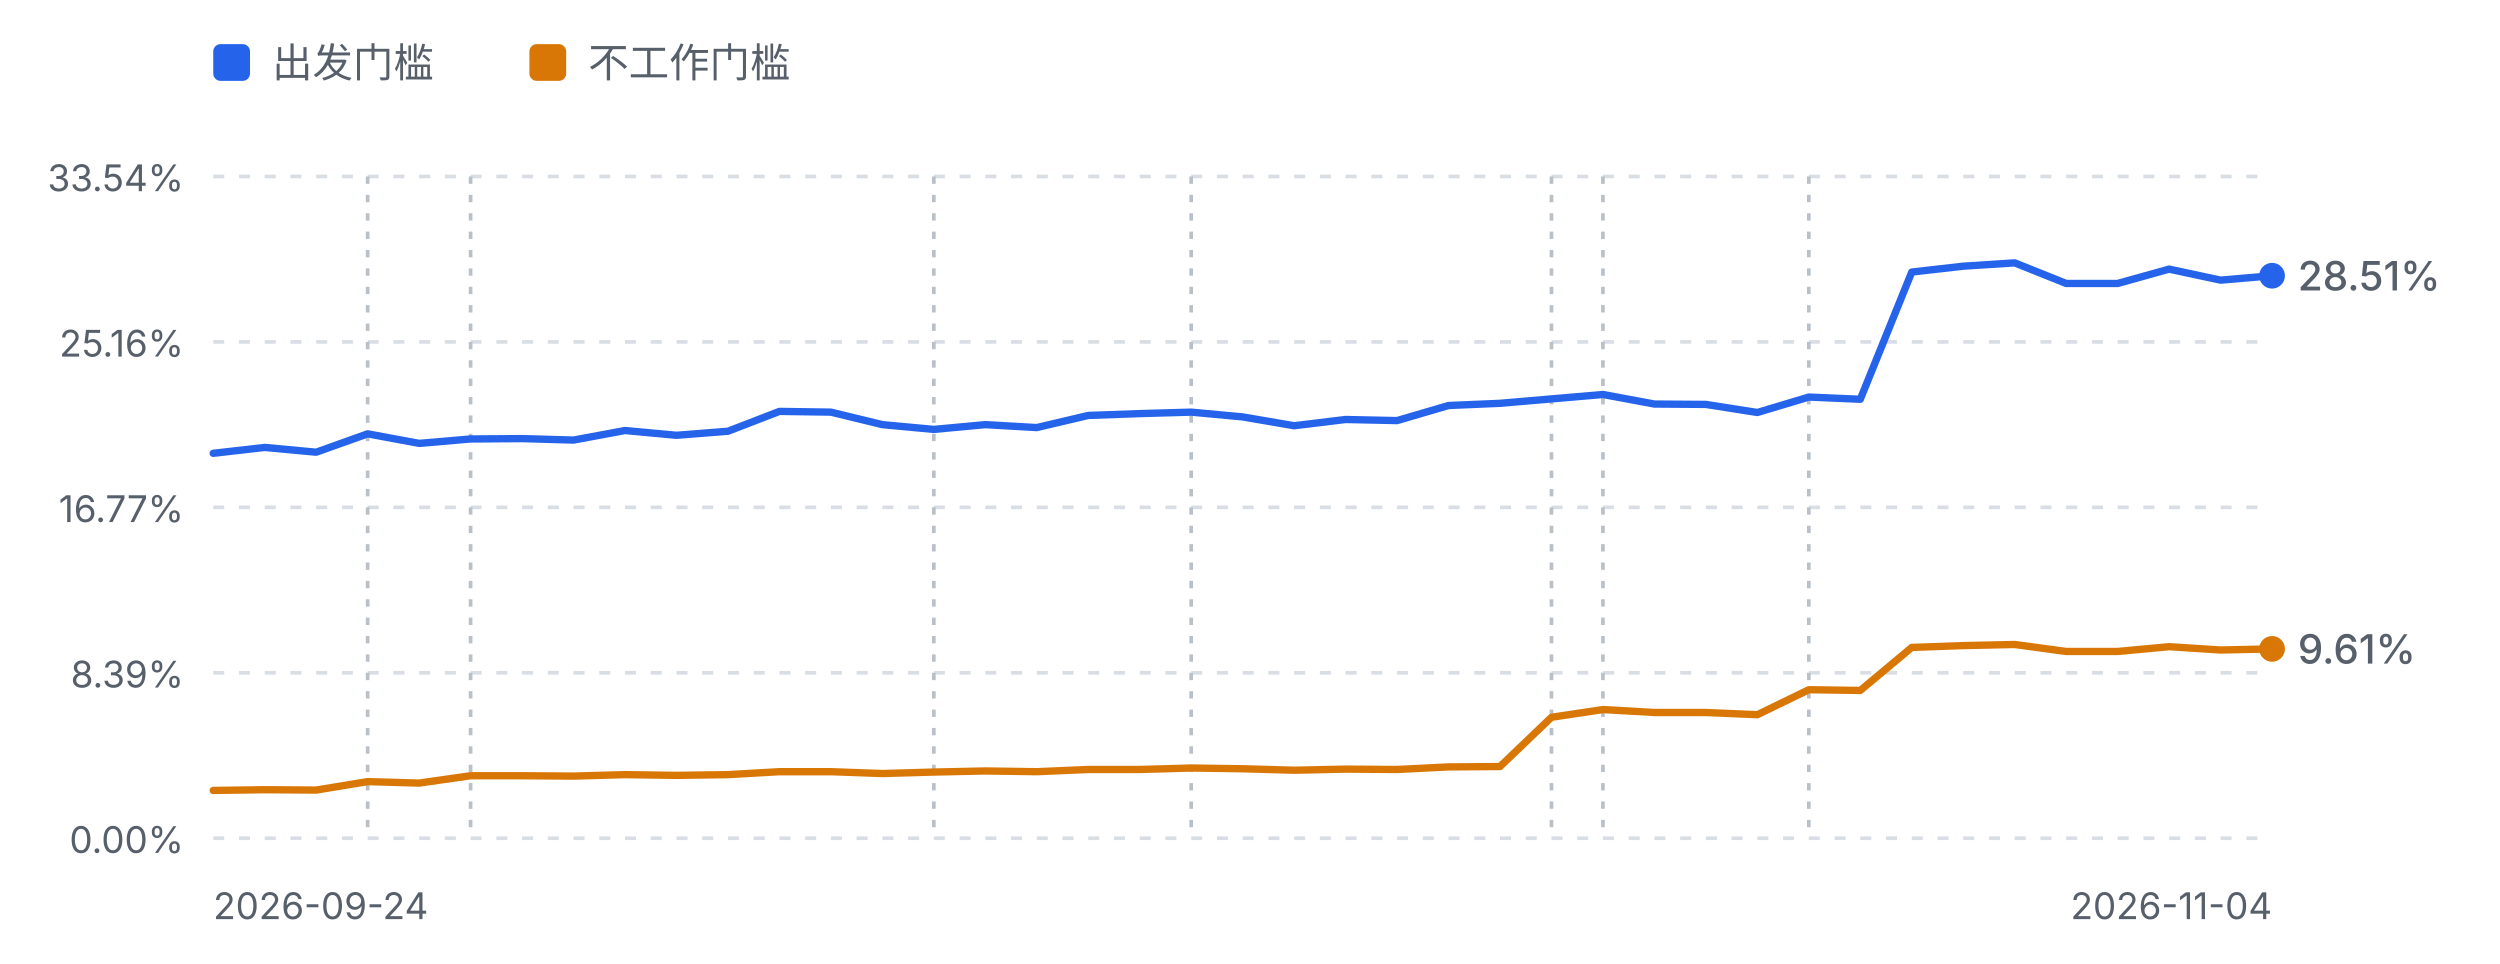
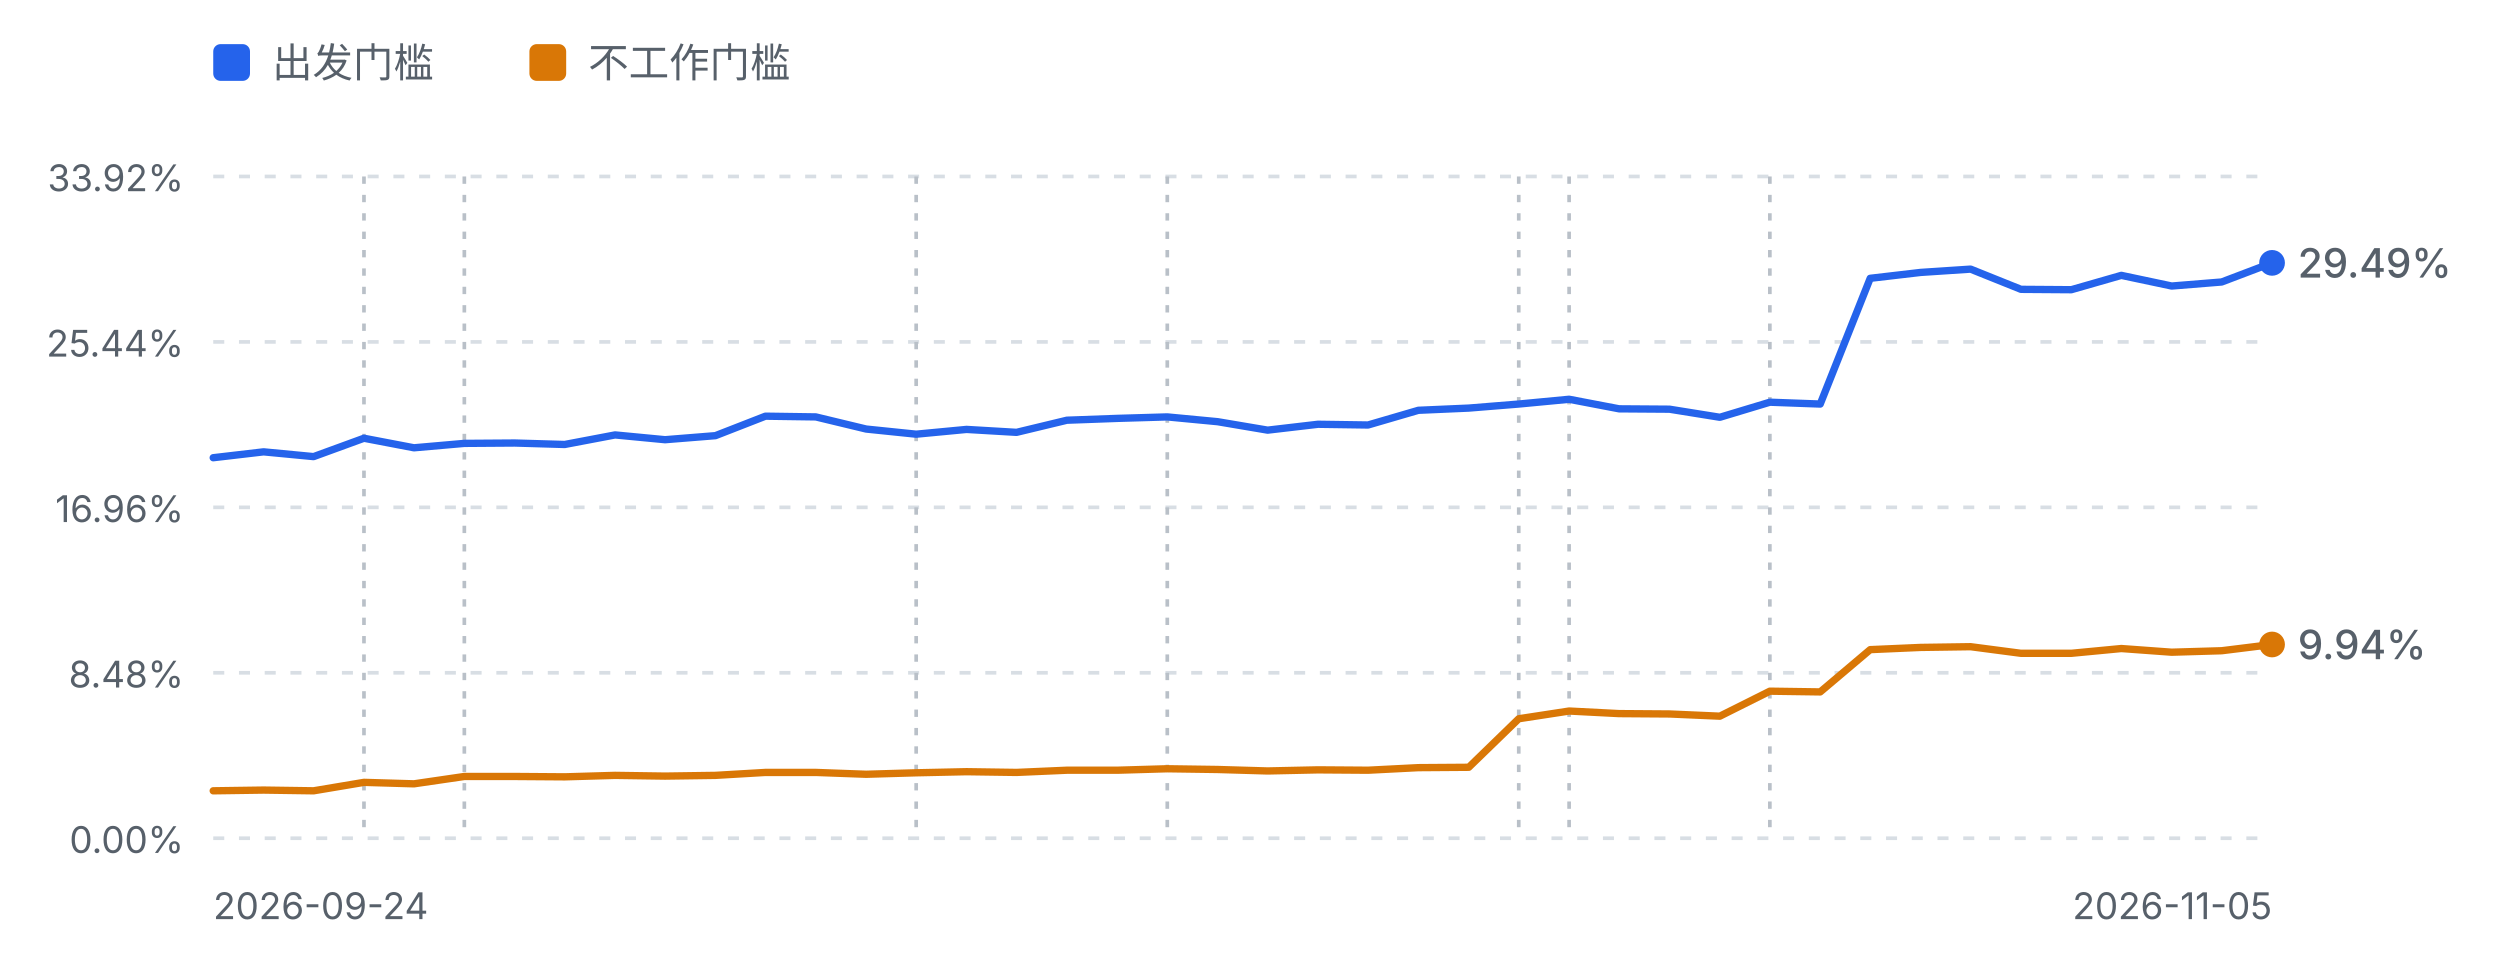
<svg xmlns="http://www.w3.org/2000/svg" viewBox="0 0 680 262" width="680" height="262" role="img" aria-label="进度曲线：出发门槛与不工作门槛">
  <defs>
    <style>
      .fg-muted { fill: #57606a; font-family: ui-sans-serif, system-ui, -apple-system, "Segoe UI", sans-serif; }
      .grid { stroke: #d8dee4; stroke-width: 1; stroke-dasharray: 3 4; }
      .mark { stroke: #b9c0c8; stroke-width: 1; stroke-dasharray: 2 3; }
      .line-dep { fill: none; stroke: #2563eb; stroke-width: 2; stroke-linejoin: round; stroke-linecap: round; }
      .line-fire { fill: none; stroke: #d97706; stroke-width: 2; stroke-linejoin: round; stroke-linecap: round; }
      @media (prefers-color-scheme: dark) {
        .fg-muted { fill: #8b949e; }
        .grid { stroke: #30363d; }
        .mark { stroke: #4d545c; }
        .line-dep { stroke: #60a5fa; }
        .line-fire { stroke: #f0b429; }
      }
    </style>
  </defs>
  <rect x="58" y="12" width="10" height="10" rx="2" fill="#2563eb" />
  <text class="fg-muted" x="74" y="21" font-size="11">出发门槛</text>
  <rect x="144" y="12" width="10" height="10" rx="2" fill="#d97706" />
  <text class="fg-muted" x="160" y="21" font-size="11">不工作门槛</text>
  <line class="grid" x1="58" y1="48.0" x2="618" y2="48.0" />
-   <text class="fg-muted" x="50" y="52.0" text-anchor="end" font-size="10">33.54%</text>
+   <text class="fg-muted" x="50" y="52.0" text-anchor="end" font-size="10">33.92%</text>
  <line class="grid" x1="58" y1="93.0" x2="618" y2="93.0" />
-   <text class="fg-muted" x="50" y="97.0" text-anchor="end" font-size="10">25.16%</text>
+   <text class="fg-muted" x="50" y="97.0" text-anchor="end" font-size="10">25.44%</text>
  <line class="grid" x1="58" y1="138.0" x2="618" y2="138.0" />
-   <text class="fg-muted" x="50" y="142.0" text-anchor="end" font-size="10">16.77%</text>
+   <text class="fg-muted" x="50" y="142.0" text-anchor="end" font-size="10">16.96%</text>
  <line class="grid" x1="58" y1="183.0" x2="618" y2="183.0" />
-   <text class="fg-muted" x="50" y="187.0" text-anchor="end" font-size="10">8.39%</text>
+   <text class="fg-muted" x="50" y="187.0" text-anchor="end" font-size="10">8.48%</text>
  <line class="grid" x1="58" y1="228.0" x2="618" y2="228.0" />
  <text class="fg-muted" x="50" y="232.0" text-anchor="end" font-size="10">0.00%</text>
-   <line class="mark" x1="100.0" y1="48" x2="100.0" y2="228.0" />
-   <line class="mark" x1="128.0" y1="48" x2="128.0" y2="228.0" />
-   <line class="mark" x1="254.0" y1="48" x2="254.0" y2="228.0" />
-   <line class="mark" x1="324.0" y1="48" x2="324.0" y2="228.0" />
-   <line class="mark" x1="422.0" y1="48" x2="422.0" y2="228.0" />
-   <line class="mark" x1="436.0" y1="48" x2="436.0" y2="228.0" />
-   <line class="mark" x1="492.0" y1="48" x2="492.0" y2="228.0" />
-   <path d="M58.0,123.3 L72.0,121.7 L86.0,123.0 L100.0,118.0 L114.0,120.6 L128.0,119.4 L142.0,119.3 L156.0,119.7 L170.0,117.1 L184.0,118.4 L198.0,117.3 L212.0,111.9 L226.0,112.1 L240.0,115.5 L254.0,116.8 L268.0,115.5 L282.0,116.3 L296.0,113.0 L310.0,112.5 L324.0,112.1 L338.0,113.4 L352.0,115.8 L366.0,114.1 L380.0,114.4 L394.0,110.3 L408.0,109.7 L422.0,108.5 L436.0,107.3 L450.0,109.9 L464.0,110.0 L478.0,112.2 L492.0,108.0 L506.0,108.6 L520.0,74.0 L534.0,72.4 L548.0,71.5 L562.0,77.1 L576.0,77.1 L590.0,73.2 L604.0,76.2 L618.0,75.0" class="line-dep" />
-   <path d="M58.0,215.0 L72.0,214.8 L86.0,214.9 L100.0,212.6 L114.0,213.0 L128.0,211.0 L142.0,211.0 L156.0,211.1 L170.0,210.7 L184.0,210.9 L198.0,210.7 L212.0,209.9 L226.0,209.9 L240.0,210.4 L254.0,210.0 L268.0,209.7 L282.0,209.9 L296.0,209.3 L310.0,209.3 L324.0,208.9 L338.0,209.1 L352.0,209.5 L366.0,209.2 L380.0,209.3 L394.0,208.6 L408.0,208.5 L422.0,195.1 L436.0,193.0 L450.0,193.8 L464.0,193.8 L478.0,194.4 L492.0,187.6 L506.0,187.8 L520.0,176.1 L534.0,175.6 L548.0,175.3 L562.0,177.2 L576.0,177.2 L590.0,175.9 L604.0,176.8 L618.0,176.5" class="line-fire" />
-   <circle cx="618.0" cy="176.5" r="3.5" fill="#d97706" />
-   <text class="fg-muted" x="625.0" y="180.5" font-size="11" font-weight="500" fill="#d97706">9.61%</text>
-   <circle cx="618.0" cy="75.0" r="3.5" fill="#2563eb" />
-   <text class="fg-muted" x="625.0" y="79.0" font-size="11" font-weight="500" fill="#2563eb">28.51%</text>
+   <line class="mark" x1="99.0" y1="48" x2="99.0" y2="228.0" />
+   <line class="mark" x1="126.3" y1="48" x2="126.3" y2="228.0" />
+   <line class="mark" x1="249.2" y1="48" x2="249.2" y2="228.0" />
+   <line class="mark" x1="317.5" y1="48" x2="317.5" y2="228.0" />
+   <line class="mark" x1="413.1" y1="48" x2="413.1" y2="228.0" />
+   <line class="mark" x1="426.8" y1="48" x2="426.8" y2="228.0" />
+   <line class="mark" x1="481.4" y1="48" x2="481.4" y2="228.0" />
+   <path d="M58.0,124.5 L71.7,122.9 L85.3,124.2 L99.0,119.2 L112.6,121.8 L126.3,120.6 L140.0,120.5 L153.6,120.9 L167.3,118.3 L180.9,119.6 L194.6,118.5 L208.2,113.2 L221.9,113.4 L235.6,116.7 L249.2,118.1 L262.9,116.8 L276.5,117.6 L290.2,114.3 L303.9,113.8 L317.5,113.4 L331.2,114.7 L344.8,117.0 L358.5,115.4 L372.1,115.6 L385.8,111.6 L399.5,111.0 L413.1,109.9 L426.8,108.6 L440.4,111.2 L454.1,111.3 L467.8,113.5 L481.4,109.4 L495.1,109.9 L508.7,75.7 L522.4,74.1 L536.0,73.2 L549.7,78.7 L563.4,78.8 L577.0,74.9 L590.7,77.8 L604.3,76.7 L618.0,71.5" class="line-dep" />
+   <path d="M58.0,215.1 L71.7,214.9 L85.3,215.1 L99.0,212.8 L112.6,213.2 L126.3,211.2 L140.0,211.2 L153.6,211.3 L167.3,210.9 L180.9,211.1 L194.6,210.9 L208.2,210.1 L221.9,210.1 L235.6,210.6 L249.2,210.2 L262.9,209.9 L276.5,210.1 L290.2,209.5 L303.9,209.5 L317.5,209.1 L331.2,209.3 L344.8,209.7 L358.5,209.4 L372.1,209.5 L385.8,208.8 L399.5,208.7 L413.1,195.5 L426.8,193.4 L440.4,194.1 L454.1,194.2 L467.8,194.8 L481.4,188.0 L495.1,188.2 L508.7,176.7 L522.4,176.1 L536.0,175.9 L549.7,177.7 L563.4,177.7 L577.0,176.4 L590.7,177.4 L604.3,177.0 L618.0,175.3" class="line-fire" />
+   <circle cx="618.0" cy="175.3" r="3.5" fill="#d97706" />
+   <text class="fg-muted" x="625.0" y="179.3" font-size="11" font-weight="500" fill="#d97706">9.94%</text>
+   <circle cx="618.0" cy="71.5" r="3.5" fill="#2563eb" />
+   <text class="fg-muted" x="625.0" y="75.5" font-size="11" font-weight="500" fill="#2563eb">29.49%</text>
  <text class="fg-muted" x="58" y="250" font-size="10">2026-09-24</text>
-   <text class="fg-muted" x="618" y="250" text-anchor="end" font-size="10">2026-11-04</text>
+   <text class="fg-muted" x="618" y="250" text-anchor="end" font-size="10">2026-11-05</text>
</svg>
